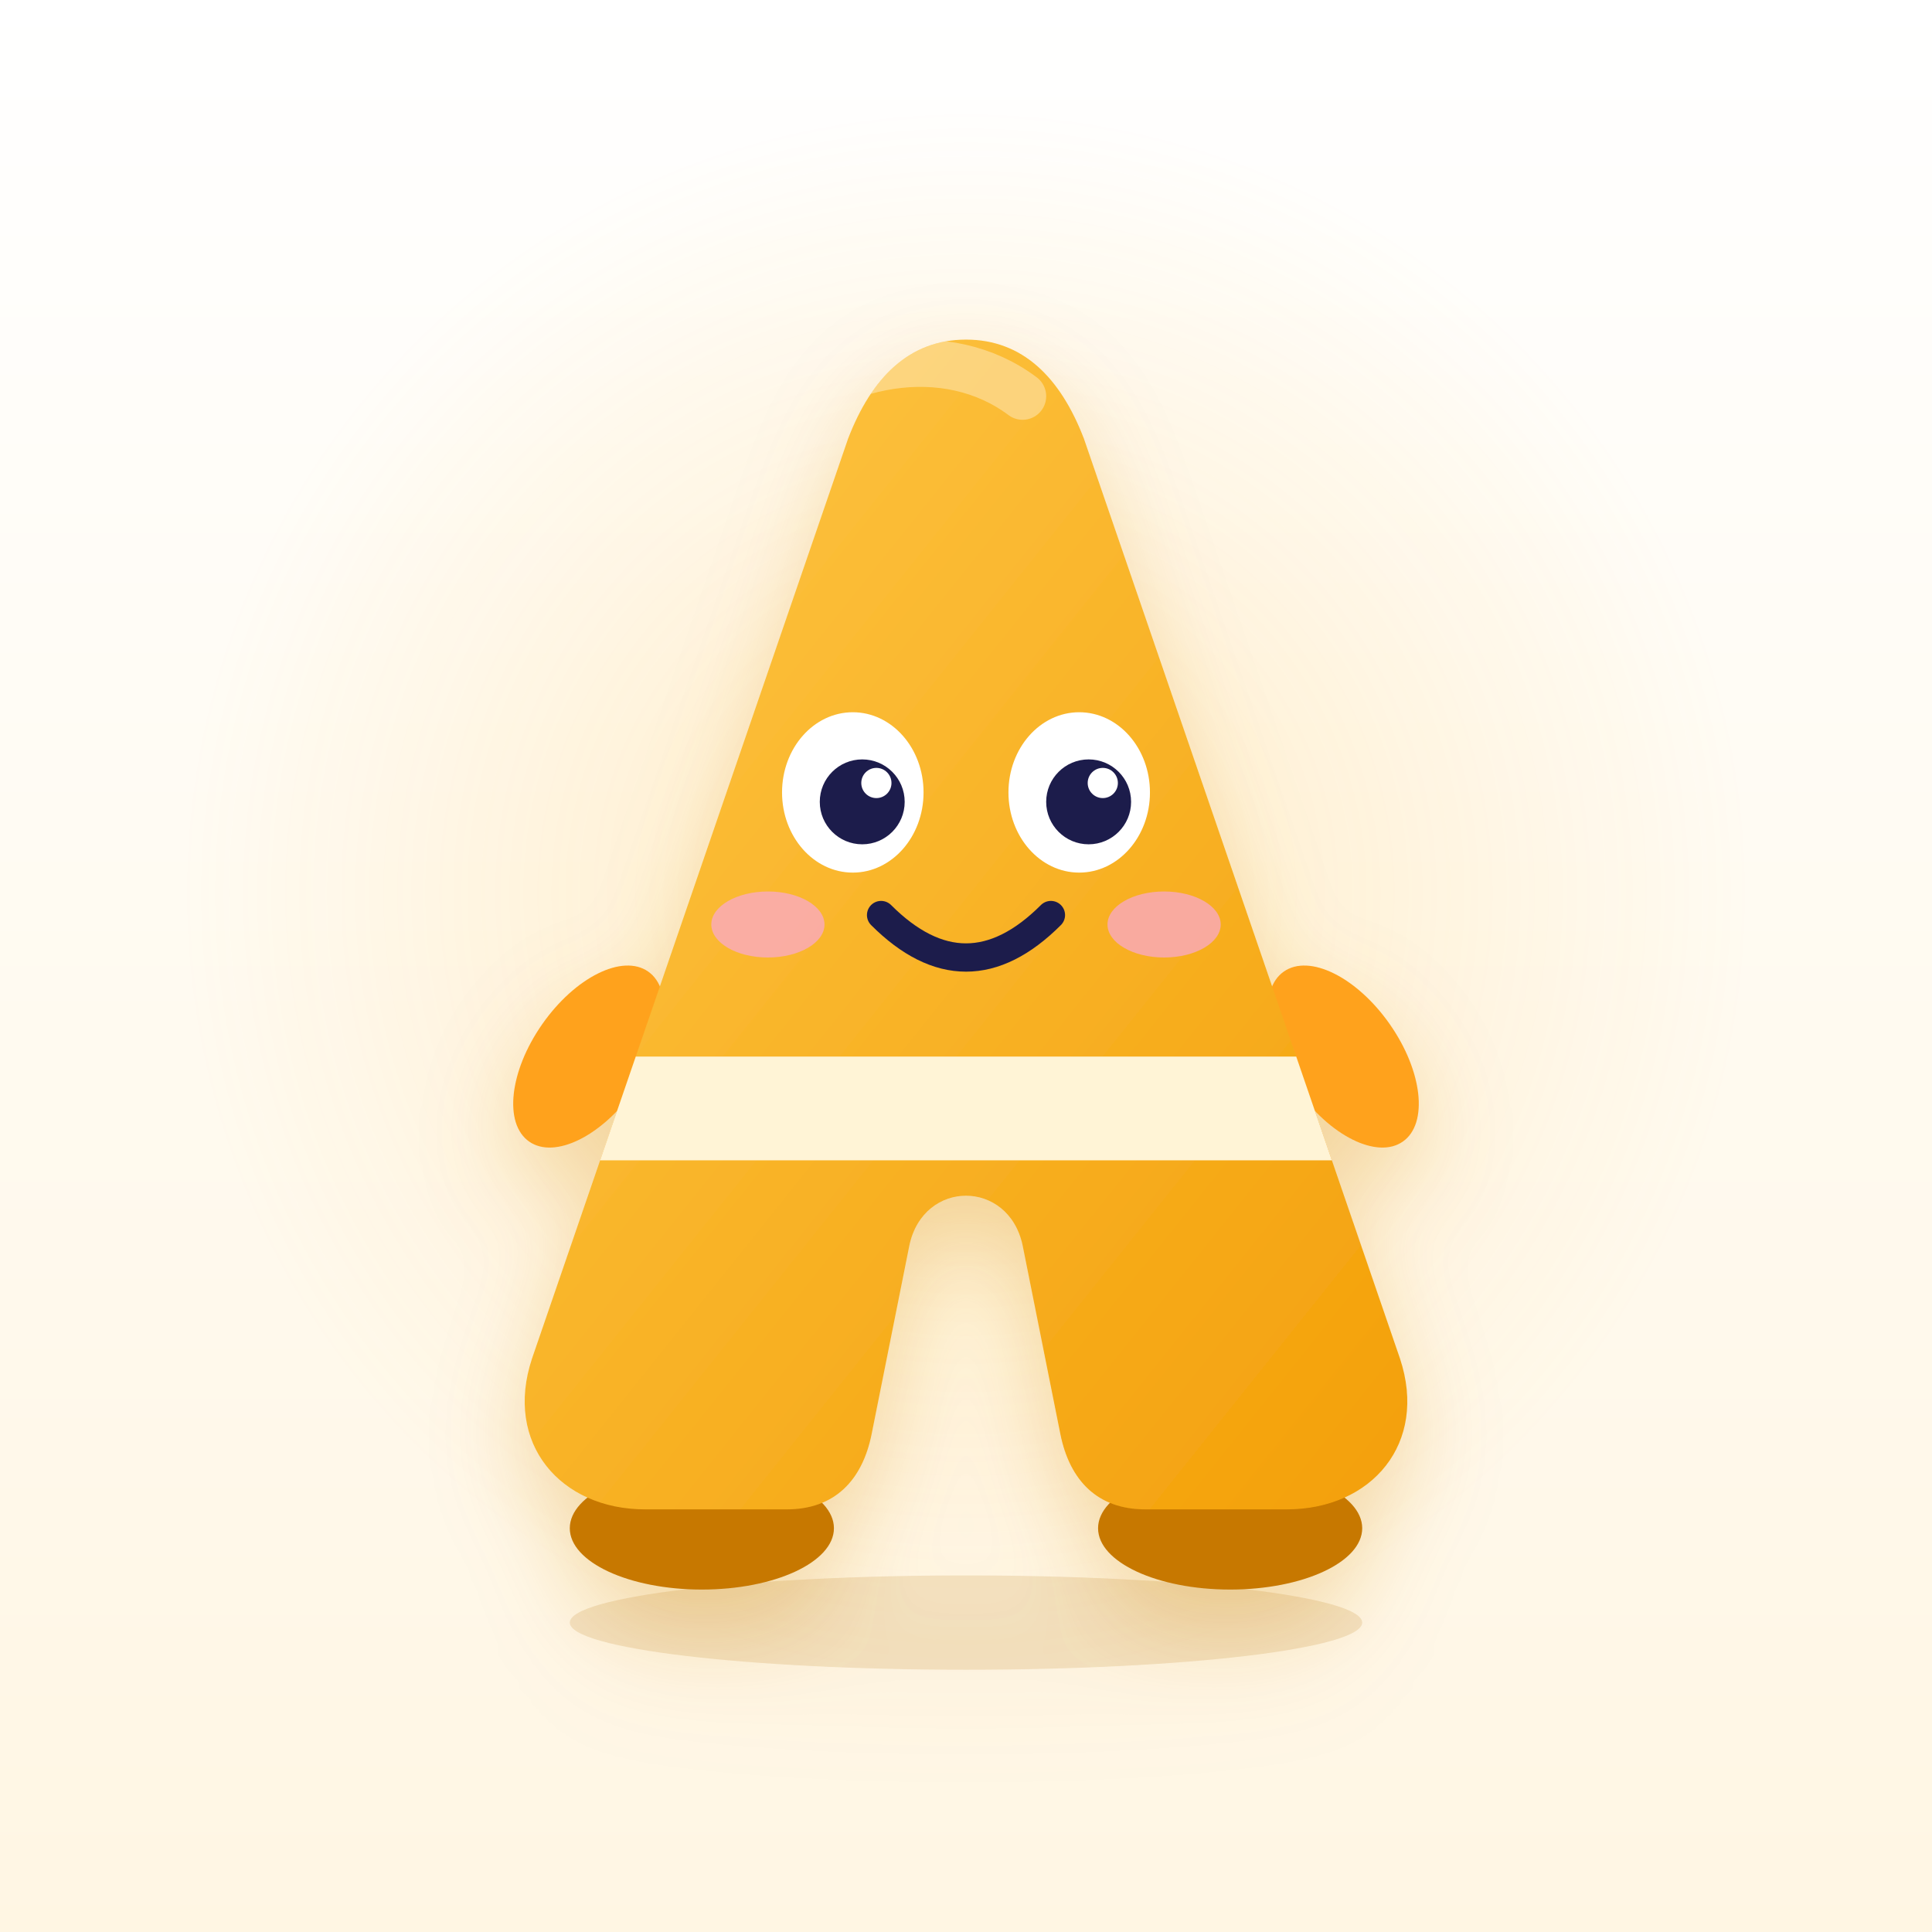
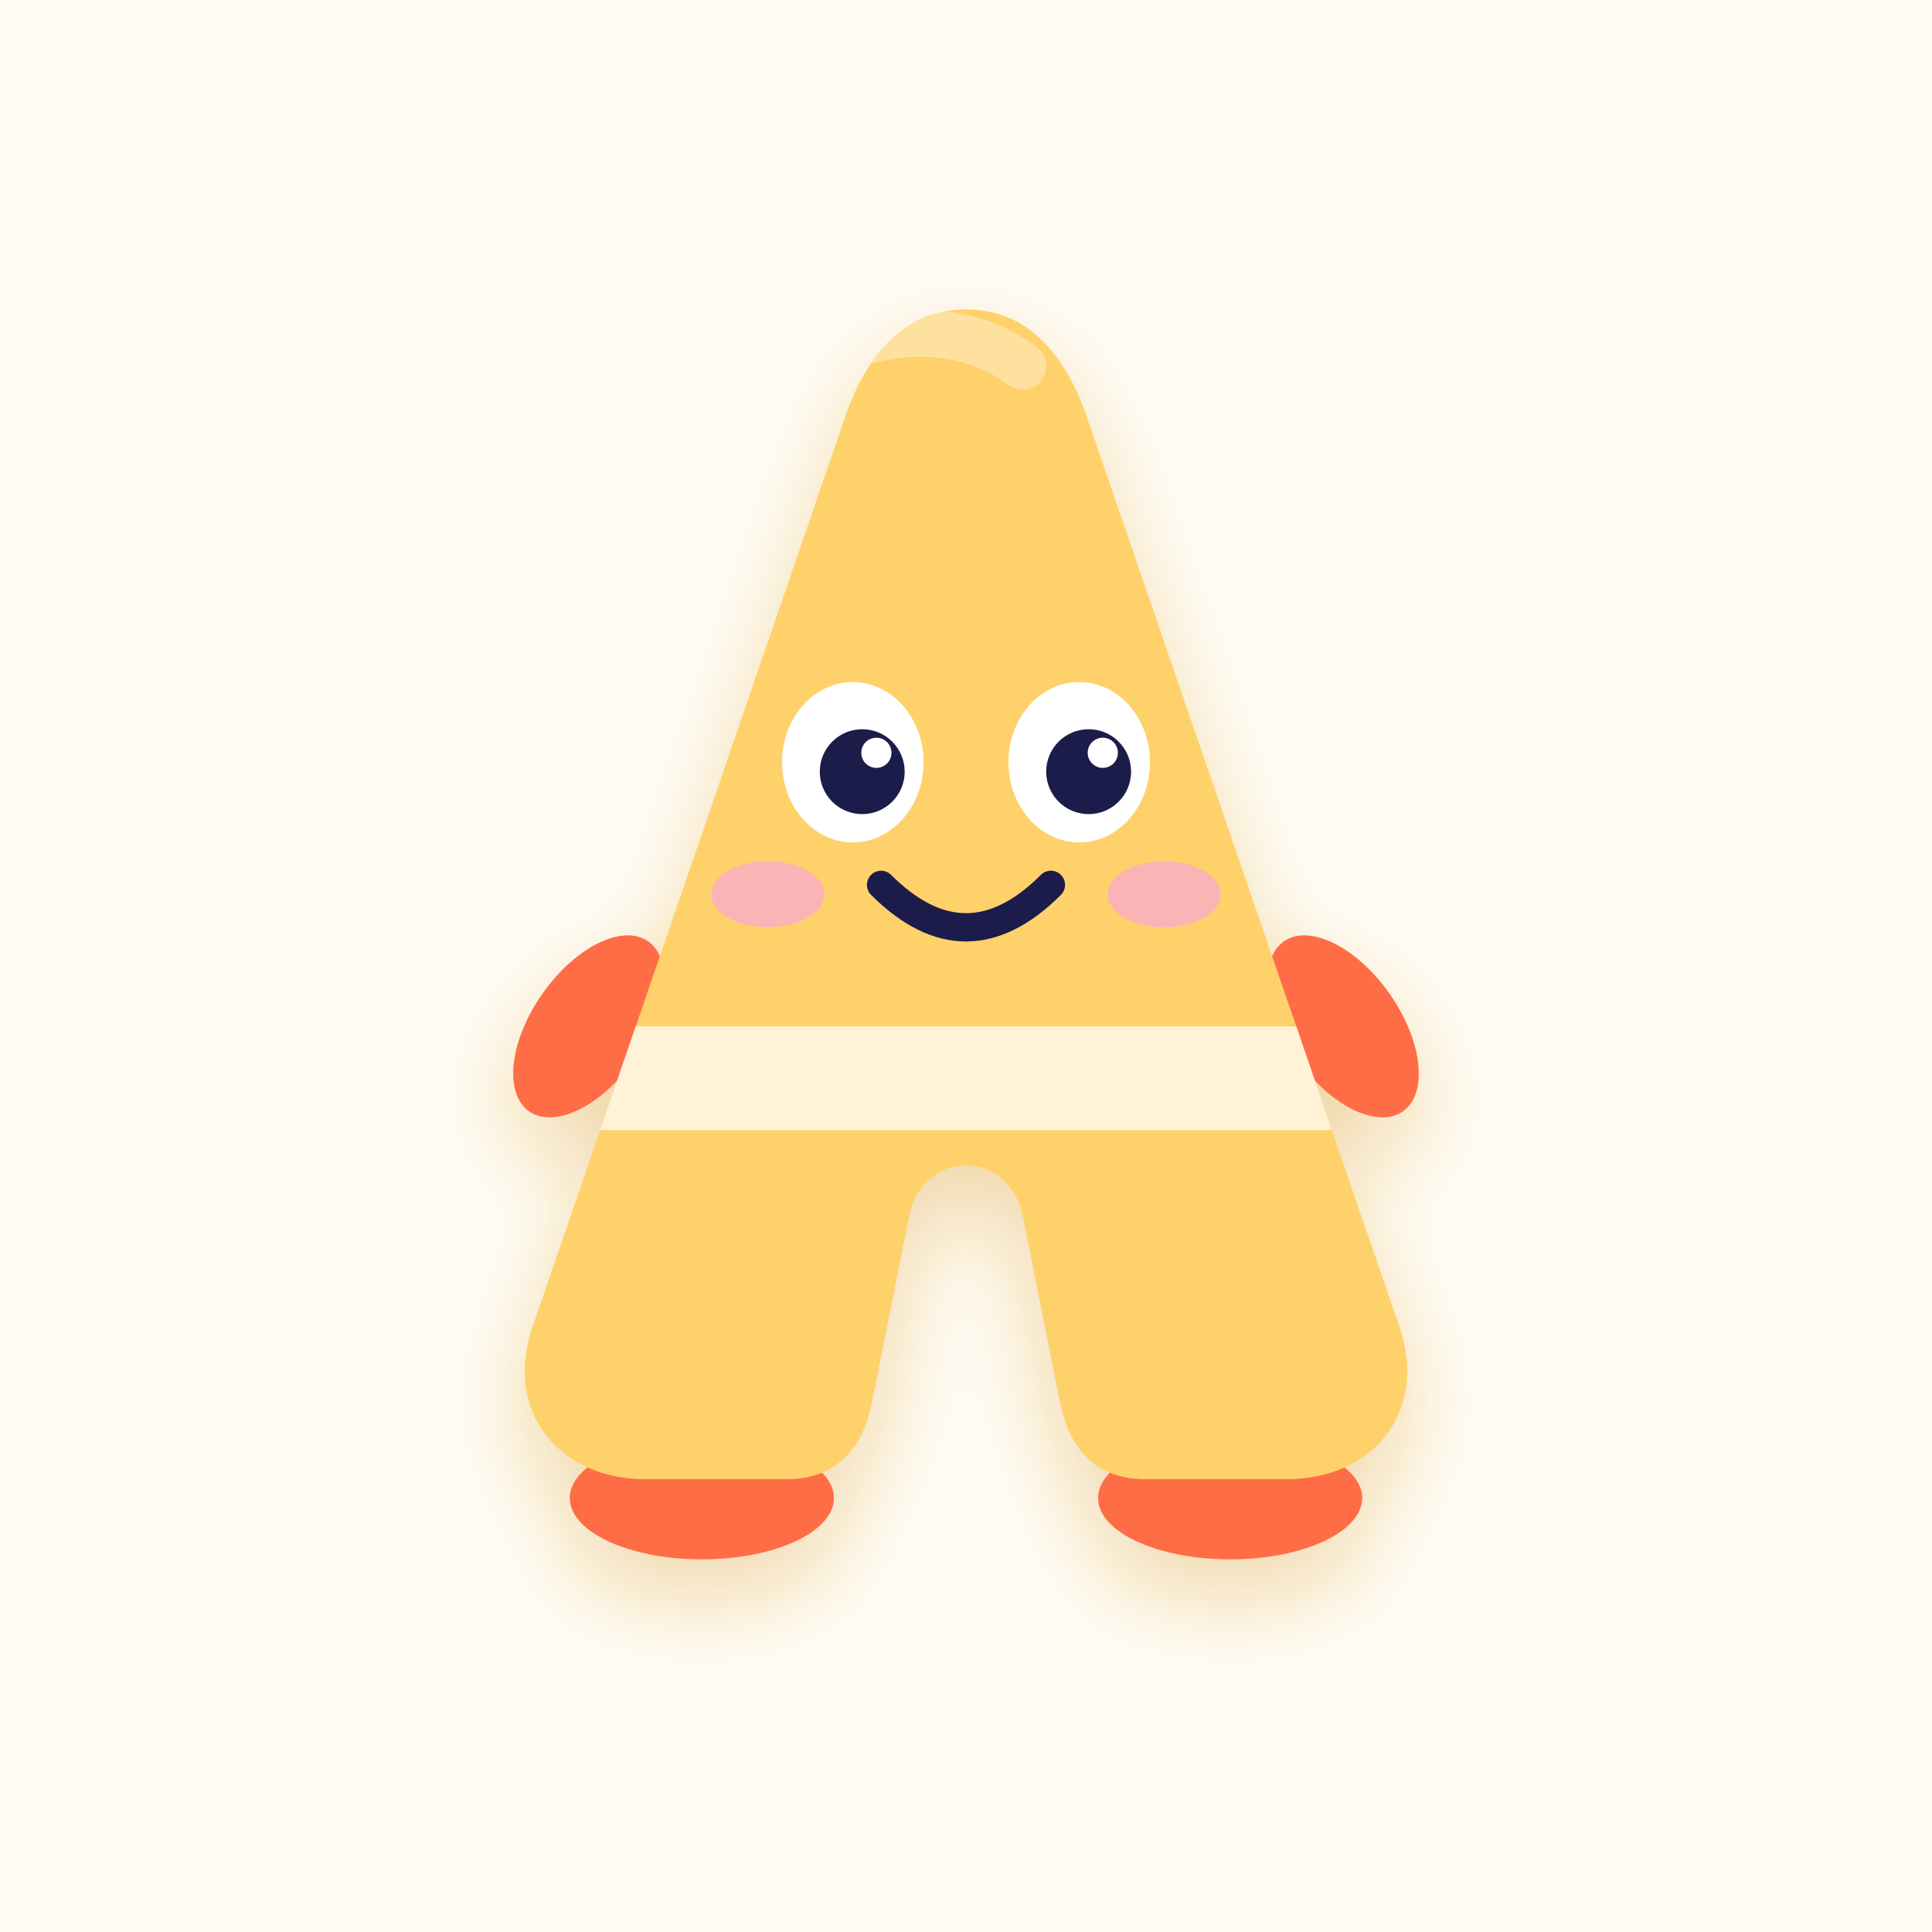
<svg xmlns="http://www.w3.org/2000/svg" viewBox="0 0 512 512">
  <defs>
-     <linearGradient id="bg" x1="0" y1="0" x2="0" y2="1">
-       <stop offset="0" stop-color="#FFFFFF" />
-       <stop offset="1" stop-color="#FFF6E3" />
-     </linearGradient>
-     <radialGradient id="glow" cx=".5" cy=".48" r=".45">
-       <stop offset="0" stop-color="#FFB829" stop-opacity=".22" />
-       <stop offset="1" stop-color="#FFB829" stop-opacity="0" />
-     </radialGradient>
    <filter id="sh" x="-20%" y="-20%" width="140%" height="140%">
-       <feDropShadow dx="0" dy="10" stdDeviation="12" flood-color="#D98A00" flood-opacity=".28" />
+       <feDropShadow dx="0" dy="10" stdDeviation="12" flood-color="rgba(214,150,30,.35)" flood-opacity="1" />
    </filter>
  </defs>
-   <rect width="512" height="512" fill="url(#bg)" />
-   <circle cx="256" cy="246" r="230" fill="url(#glow)" />
+   <rect width="512" height="512" fill="#FFFCF6" />
  <g filter="url(#sh)">
-     <svg viewBox="0 0 120 150" x="106" y="70" width="300" height="375" aria-hidden="true">
+     <svg x="106" y="62" viewBox="0 0 120 150" width="300" height="375" aria-hidden="true">
      <defs>
-         <linearGradient id="m1g" x1="0" y1="0" x2="1" y2="1" gradientUnits="userSpaceOnUse" gradientTransform="scale(120 150)">
-           <stop offset="0" stop-color="#FFCB4D" />
-           <stop offset="1" stop-color="#F29A00" />
-         </linearGradient>
        <clipPath id="m1c">
          <path d="M60 8C66 8 70 12 72.5 18.5L106 116C109 125 103 132 94 132H79C74 132 71 129 70 124L66 104C64.5 97 55.5 97 54 104L50 124C49 129 46 132 41 132H26C17 132 11 125 14 116L47.5 18.5C50 12 54 8 60 8Z" />
        </clipPath>
      </defs>
-       <ellipse class="m-shadow" cx="60" cy="144" rx="42" ry="5" fill="#B36B00" opacity=".16" />
      <g class="m-body">
-         <ellipse cx="32" cy="134" rx="14" ry="6.5" fill="#C77800" />
-         <ellipse cx="88" cy="134" rx="14" ry="6.5" fill="#C77800" />
+         <ellipse cx="32" cy="134" rx="14" ry="6.5" fill="#FF6D47" />
+         <ellipse cx="88" cy="134" rx="14" ry="6.5" fill="#FF6D47" />
        <g class="m-arm-l" style="transform-origin:26px 78px">
-           <ellipse cx="20" cy="84" rx="6" ry="11" fill="#FFA21F" transform="rotate(35 20 84)" />
+           <ellipse cx="20" cy="84" rx="6" ry="11" fill="#FF6D47" transform="rotate(35 20 84)" />
        </g>
        <g class="m-arm-r" style="transform-origin:94px 78px">
-           <ellipse cx="100" cy="84" rx="6" ry="11" fill="#FFA21F" transform="rotate(-35 100 84)" />
+           <ellipse cx="100" cy="84" rx="6" ry="11" fill="#FF6D47" transform="rotate(-35 100 84)" />
        </g>
-         <path d="M60 8C66 8 70 12 72.5 18.5L106 116C109 125 103 132 94 132H79C74 132 71 129 70 124L66 104C64.5 97 55.5 97 54 104L50 124C49 129 46 132 41 132H26C17 132 11 125 14 116L47.5 18.5C50 12 54 8 60 8Z" fill="url(#m1g)" />
+         <path d="M60 8C66 8 70 12 72.5 18.5L106 116C109 125 103 132 94 132H79C74 132 71 129 70 124L66 104C64.5 97 55.5 97 54 104L50 124C49 129 46 132 41 132H26C17 132 11 125 14 116L47.5 18.5C50 12 54 8 60 8Z" fill="#FFD16B" />
        <g clip-path="url(#m1c)">
-           <rect x="0" y="84" width="120" height="11" fill="#FFF4D6" />
+           <rect x="0" y="84" width="120" height="11" fill="#FFF2D6" />
          <path d="M38 18c8-8 20-10 28-4" stroke="#fff" stroke-opacity=".35" stroke-width="5" stroke-linecap="round" fill="none" />
        </g>
        <ellipse cx="39" cy="70" rx="6" ry="3.5" fill="#f9a8d4" opacity=".7" />
        <ellipse cx="81" cy="70" rx="6" ry="3.5" fill="#f9a8d4" opacity=".7" />
        <g class="m-eyes">
          <ellipse cx="48" cy="56" rx="7.5" ry="8.5" fill="#fff" />
          <ellipse cx="72" cy="56" rx="7.5" ry="8.5" fill="#fff" />
          <circle cx="49" cy="57" r="4.5" fill="#1e1b4b" />
          <circle cx="73" cy="57" r="4.5" fill="#1e1b4b" />
          <circle cx="50.5" cy="55" r="1.6" fill="#fff" />
          <circle cx="74.5" cy="55" r="1.6" fill="#fff" />
        </g>
        <path d="M51 69q9 9 18 0" fill="none" stroke="#1e1b4b" stroke-width="3" stroke-linecap="round" />
      </g>
    </svg>
  </g>
</svg>
